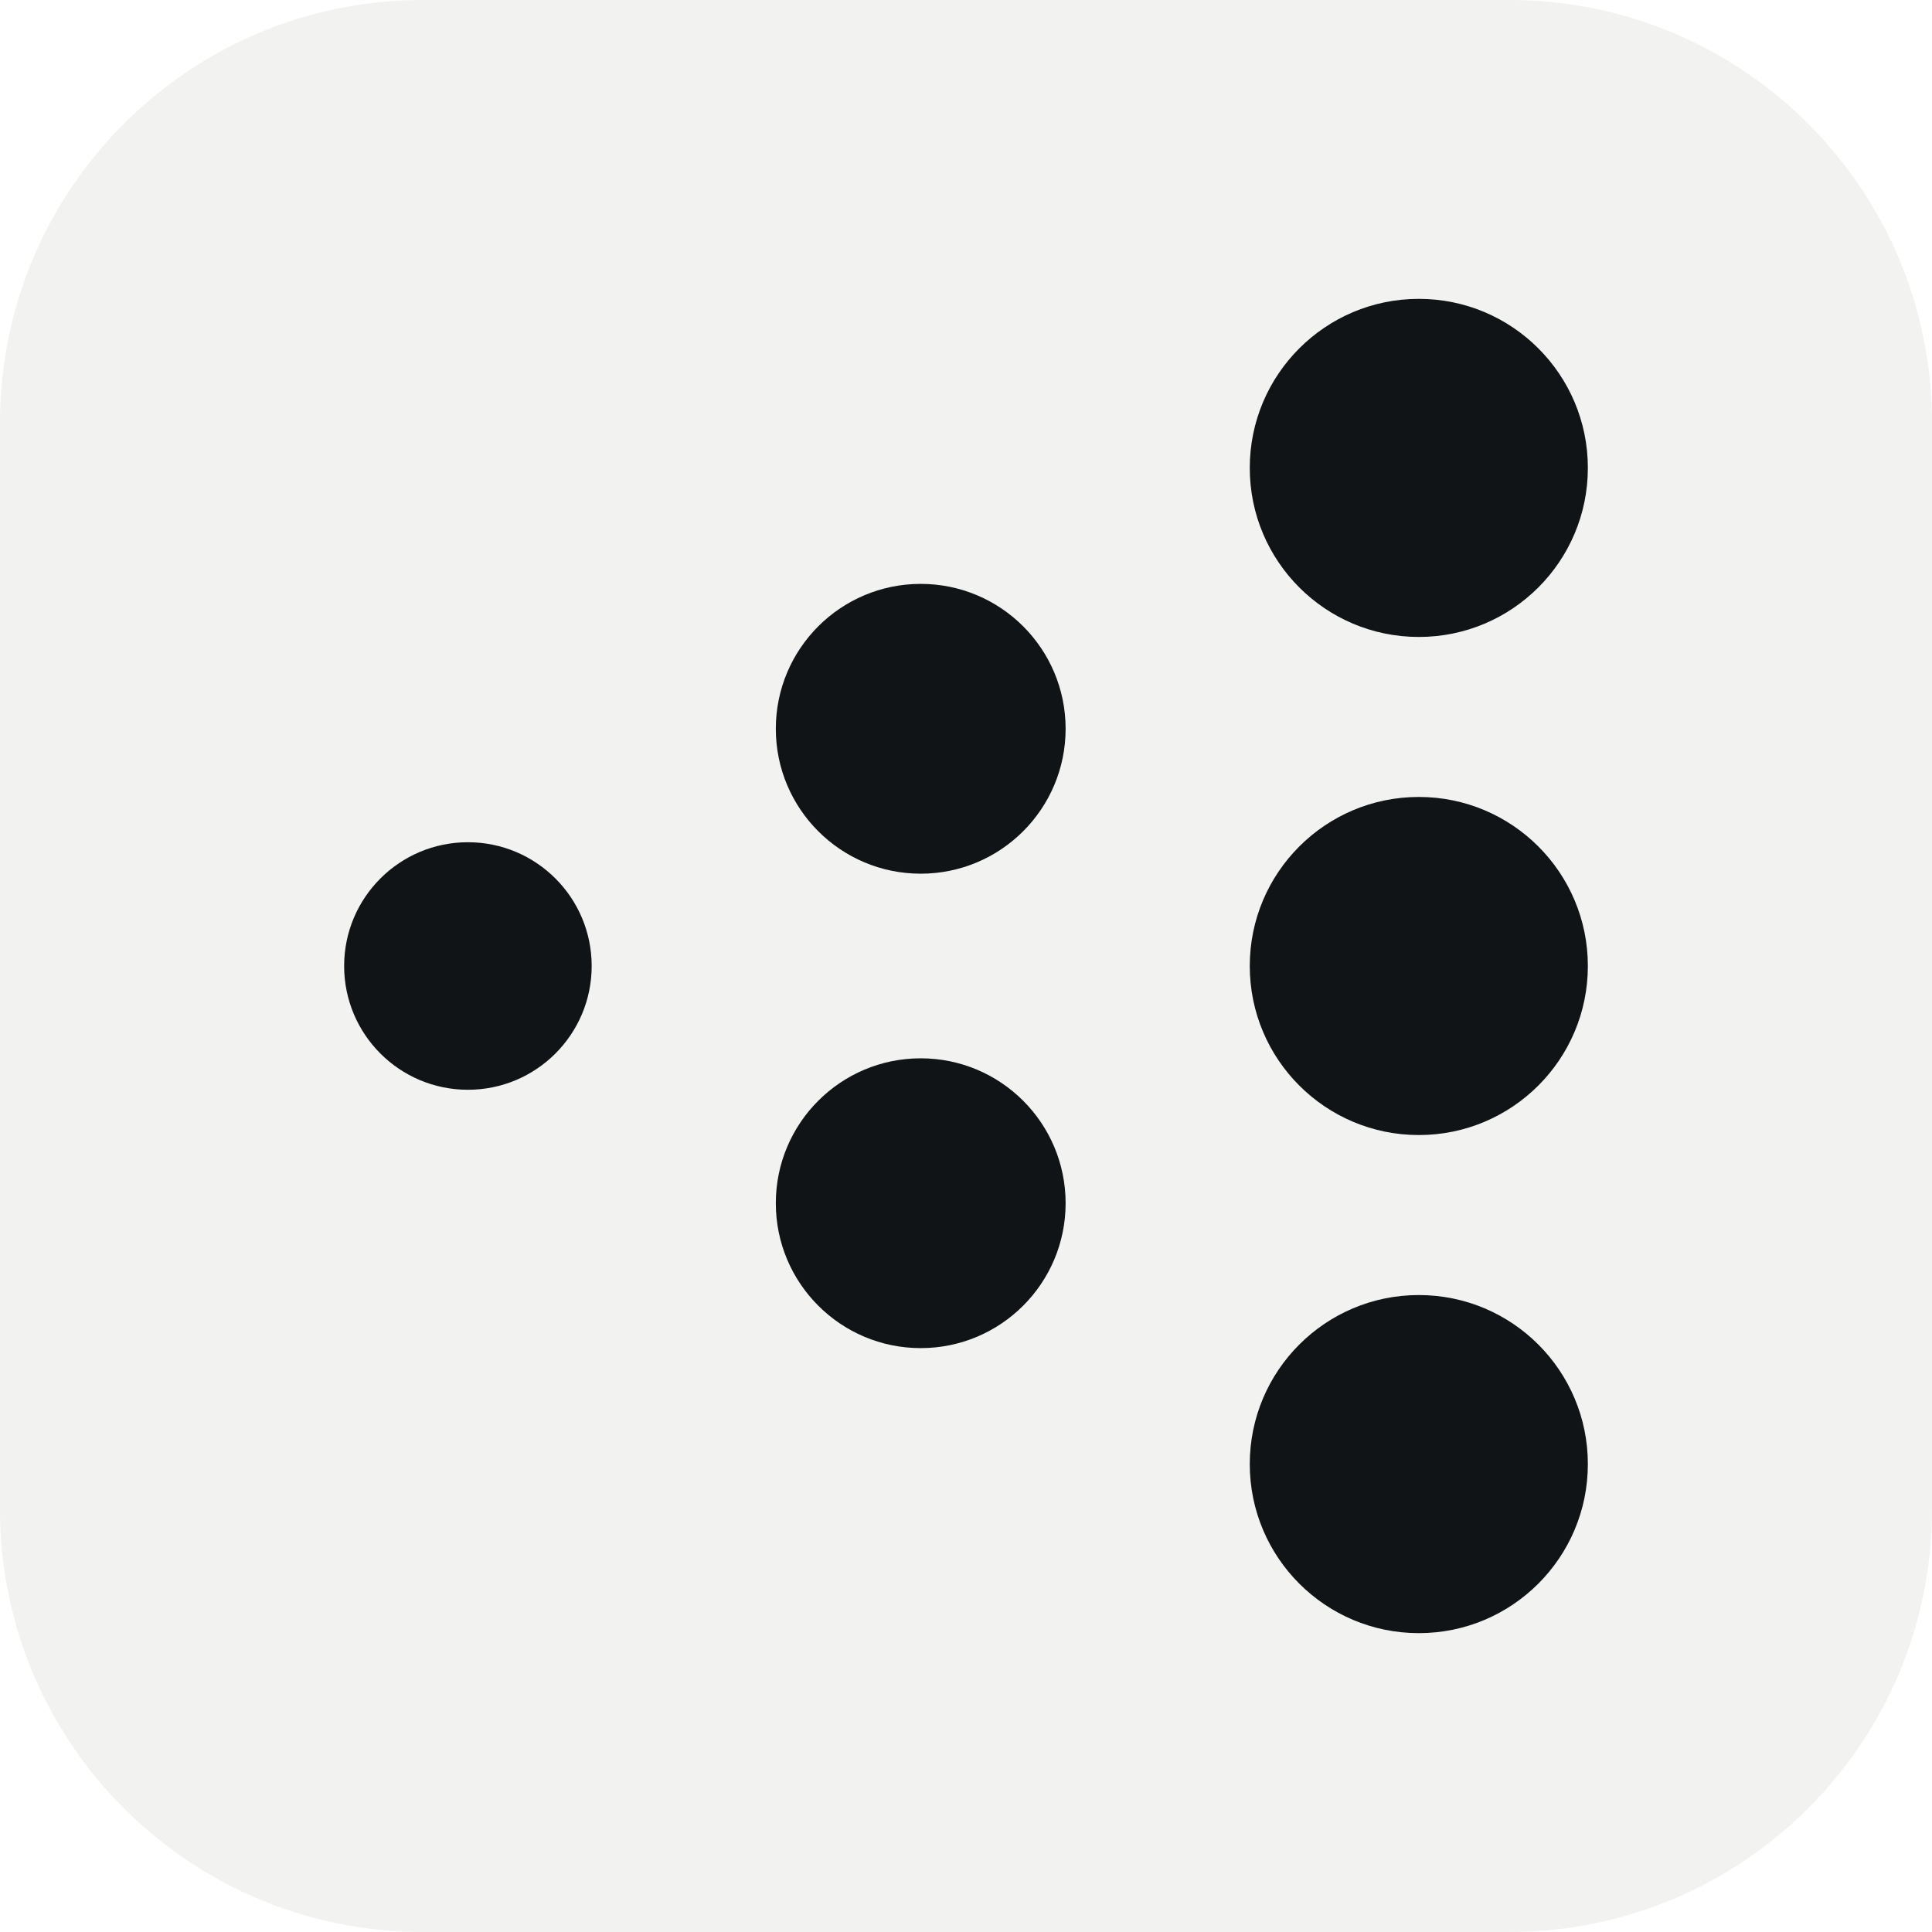
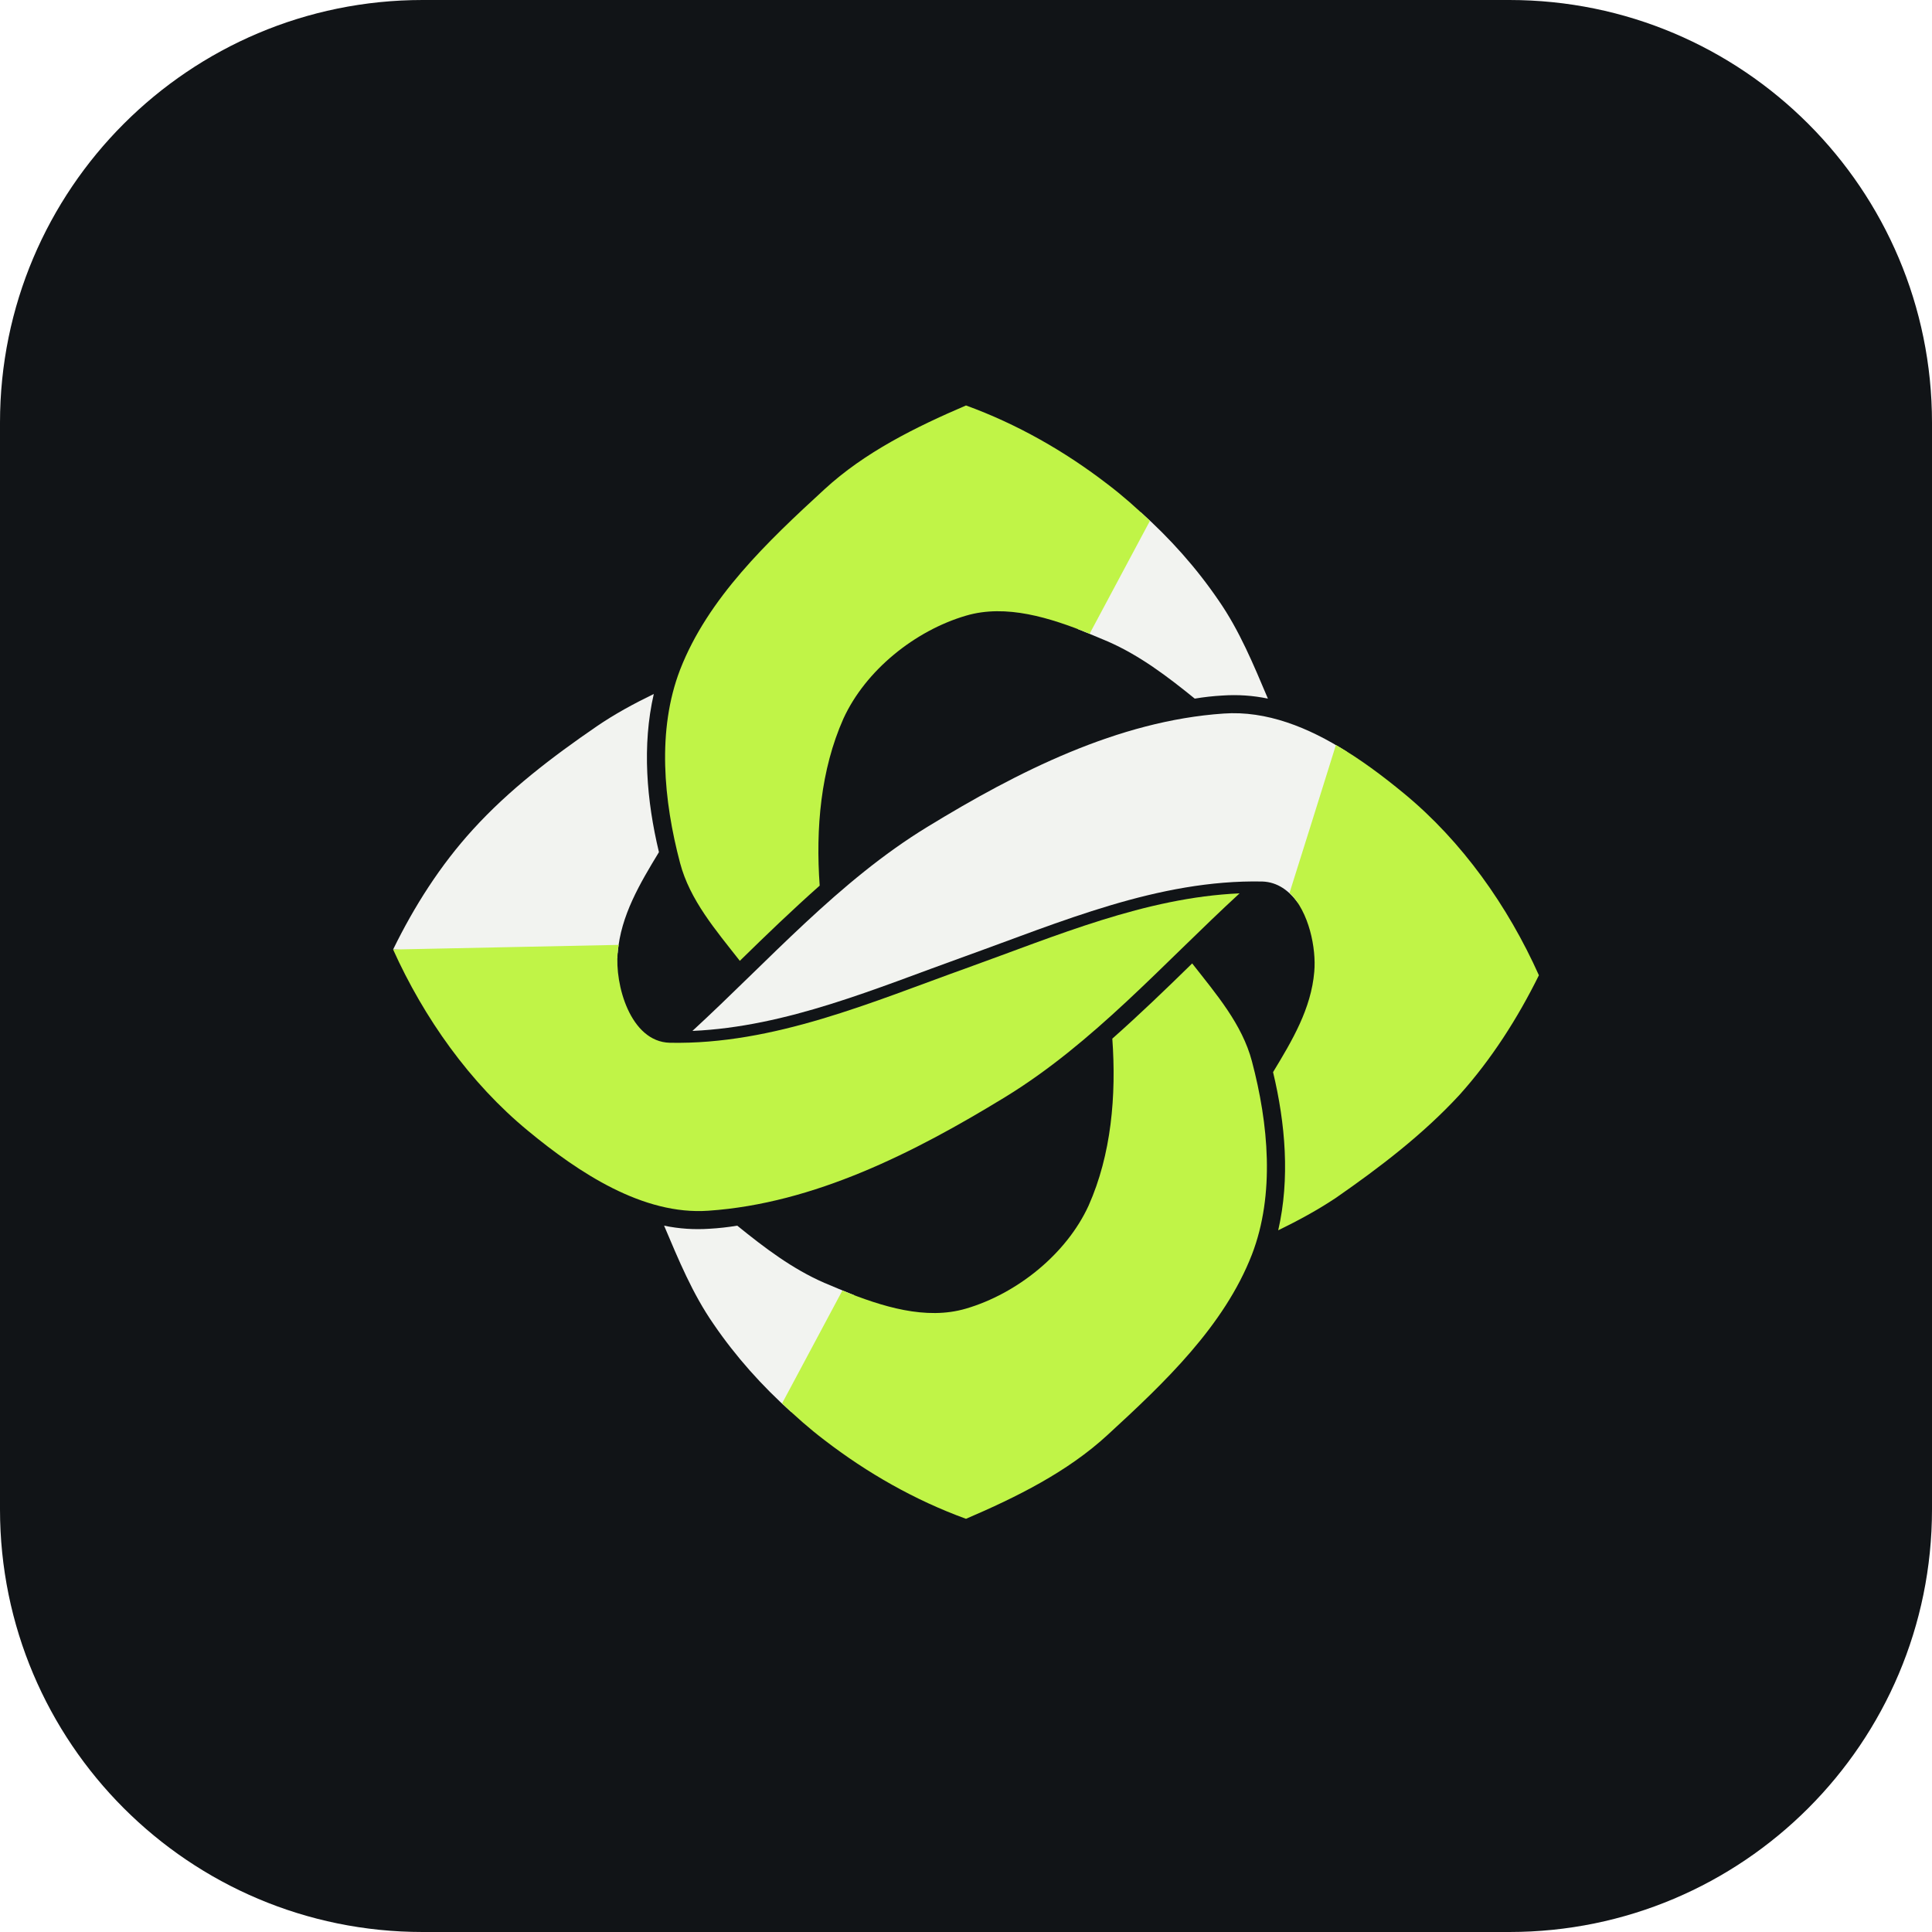
<svg xmlns="http://www.w3.org/2000/svg" viewBox="0 0 32 32">
-   <rect width="32" height="32" rx="7" fill="#f2f3f0" />
-   <g transform="translate(4 4)">
-     <circle cx="3.75" cy="12" r="2.05" fill="#111417" />
-     <circle cx="11.25" cy="8.071" r="2.4" fill="#111417" />
-     <circle cx="11.25" cy="15.929" r="2.4" fill="#111417" />
-     <circle cx="19.5" cy="3.75" r="2.8" fill="#111417" />
-     <circle cx="19.5" cy="12" r="2.8" fill="#111417" />
-     <circle cx="19.5" cy="20.25" r="2.8" fill="#111417" />
+   <rect width="32" height="32" rx="7" fill="#111417" />
+   <g transform="translate(5.76 5.76) scale(0.8533333)">
+     <path d="M15.39 3.19C15.96 3.7 16.47 4.27 16.9 4.9C17.31 5.49 17.58 6.15 17.86 6.81C17.57 6.75 17.28 6.73 16.98 6.75C16.8 6.76 16.62 6.78 16.44 6.81C15.91 6.38 15.37 5.97 14.75 5.7C14.56 5.62 14.37 5.54 14.17 5.46C14.58 4.7 14.98 3.94 15.39 3.19Z" fill="#f2f3f0" />
+     <path d="M19.39 7.84C18.65 7.37 17.83 7.04 17 7.1C14.95 7.24 13 8.23 11.25 9.3C9.53 10.35 8.18 11.89 6.69 13.26C8.52 13.18 10.26 12.43 11.96 11.82C13.83 11.15 15.73 10.32 17.75 10.36C18.05 10.37 18.27 10.54 18.44 10.77C18.75 9.8 19.07 8.82 19.39 7.84Z" fill="#f2f3f0" />
+     <path d="M8.61 20.66C8.04 20.15 7.53 19.58 7.1 18.95C6.69 18.36 6.42 17.7 6.14 17.04C6.43 17.1 6.72 17.12 7.02 17.1C7.2 17.09 7.38 17.07 7.56 17.04C8.09 17.47 8.63 17.88 9.25 18.15C9.44 18.23 9.63 18.31 9.83 18.39C9.42 19.15 9.02 19.91 8.61 20.66Z" fill="#f2f3f0" />
+     <path d="M5.23 11.85C5.23 11.81 5.23 11.77 5.24 11.74C5.3 11.02 5.67 10.4 6.04 9.79C5.8 8.79 5.71 7.72 5.94 6.72C5.55 6.91 5.18 7.11 4.83 7.35C3.97 7.94 3.13 8.58 2.43 9.35C1.8 10.04 1.29 10.84 0.88 11.68C2.33 11.73 3.78 11.79 5.23 11.85Z" fill="#f2f3f0" />
+     <path d="M14.4 5.55C13.63 5.24 12.78 4.97 12 5.2C11.01 5.49 10.05 6.26 9.62 7.2C9.18 8.19 9.08 9.33 9.16 10.44C8.63 10.91 8.12 11.4 7.61 11.9C7.14 11.3 6.64 10.72 6.45 10C6.13 8.79 6 7.42 6.45 6.25C6.99 4.86 8.15 3.76 9.25 2.75C10.03 2.03 11.02 1.54 12 1.12C12.99 1.48 13.92 2.01 14.75 2.65C15.04 2.87 15.31 3.11 15.57 3.36C15.18 4.09 14.79 4.82 14.4 5.55Z" fill="#c0f447" />
+     <path d="M18.28 10.58C18.66 10.95 18.8 11.66 18.76 12.11C18.7 12.83 18.33 13.45 17.96 14.06C18.2 15.06 18.29 16.13 18.06 17.13C18.45 16.94 18.82 16.74 19.18 16.5C20.03 15.91 20.87 15.27 21.58 14.5C22.2 13.81 22.71 13.01 23.12 12.18C22.52 10.84 21.63 9.58 20.5 8.65C20.1 8.32 19.65 7.98 19.18 7.71C18.88 8.67 18.58 9.63 18.28 10.58Z" fill="#c0f447" />
+     <path d="M9.6 18.3C10.37 18.61 11.22 18.88 12 18.65C12.99 18.36 13.95 17.59 14.38 16.65C14.82 15.66 14.92 14.52 14.84 13.41C15.37 12.94 15.88 12.45 16.39 11.95C16.86 12.55 17.36 13.13 17.55 13.85C17.87 15.06 18 16.43 17.55 17.6C17.01 18.99 15.85 20.09 14.75 21.1C13.97 21.82 12.98 22.31 12 22.73C11.01 22.37 10.08 21.84 9.25 21.2C8.96 20.98 8.69 20.74 8.43 20.49C8.82 19.76 9.21 19.03 9.6 18.3Z" fill="#c0f447" />
+     <path d="M0.88 11.68C1.48 13.01 2.37 14.27 3.5 15.2C4.48 16.01 5.73 16.84 7 16.75C9.05 16.61 11 15.62 12.75 14.55C14.47 13.5 15.82 11.96 17.31 10.59C15.48 10.67 13.74 11.42 12.04 12.03C10.17 12.7 8.27 13.53 6.25 13.49C5.48 13.47 5.18 12.35 5.24 11.74C5.24 11.69 5.25 11.64 5.26 11.59C3.8 11.62 2.34 11.65 0.88 11.68Z" fill="#c0f447" />
  </g>
</svg>
